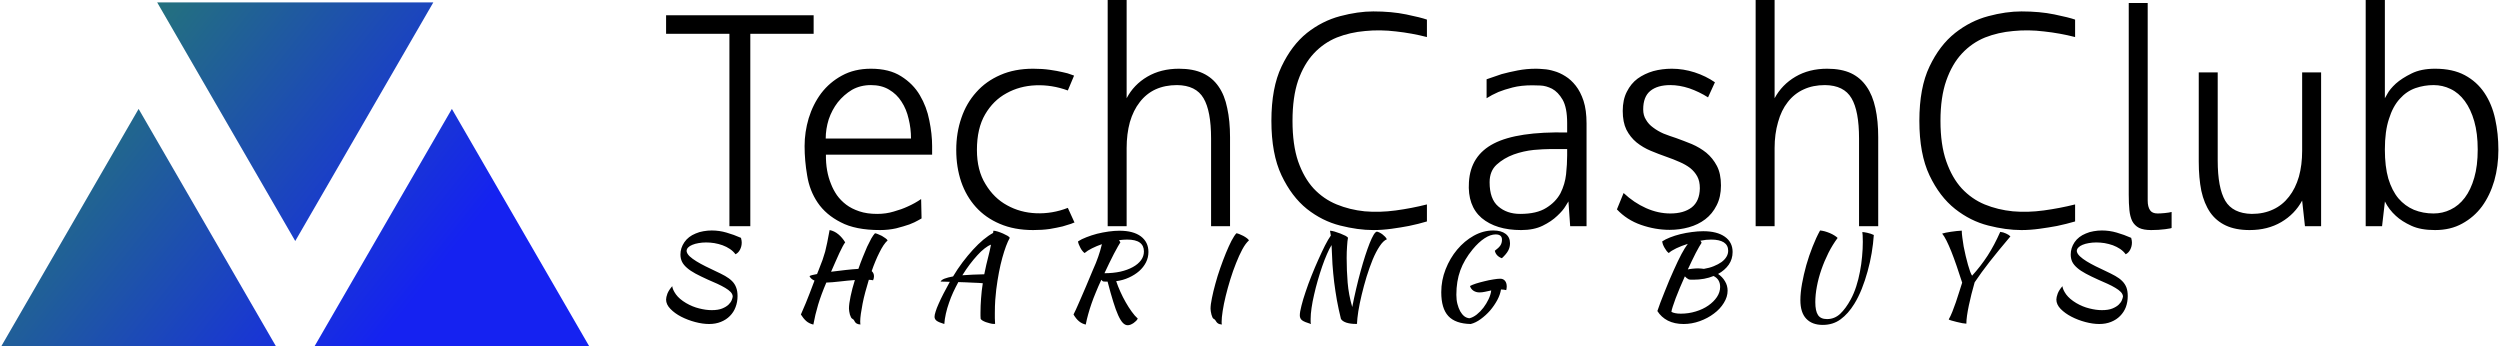
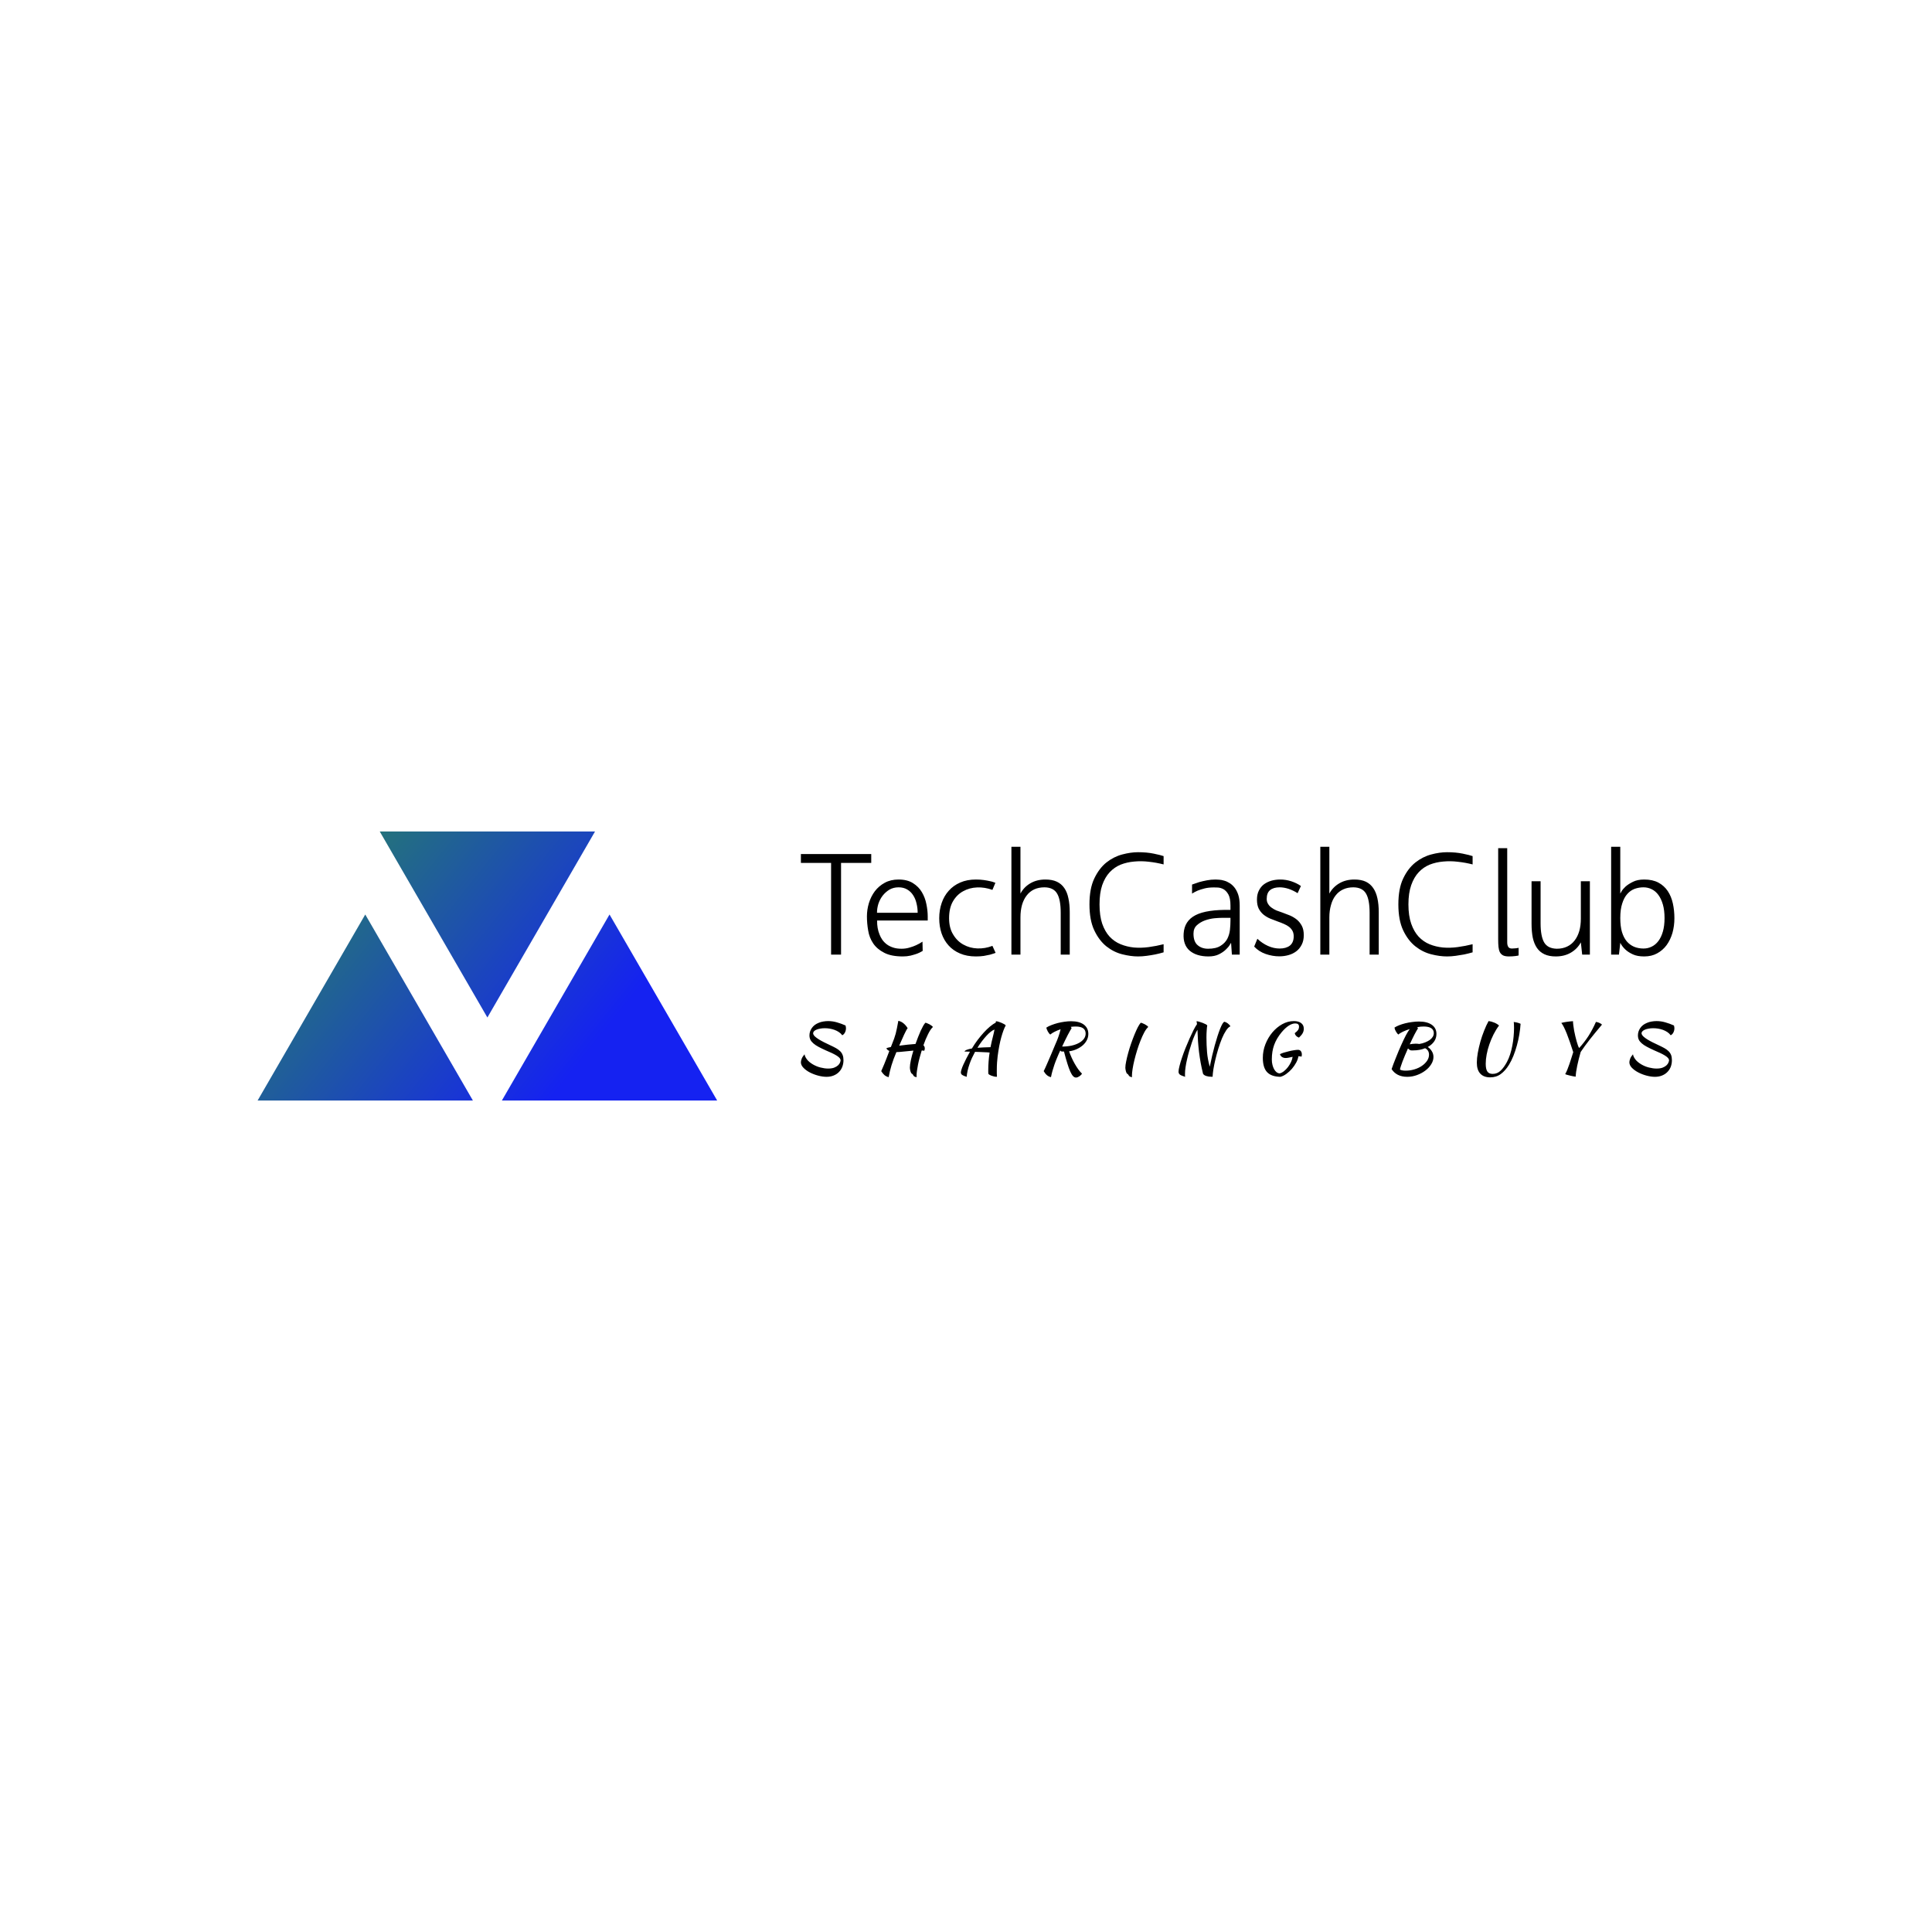
- <svg xmlns="http://www.w3.org/2000/svg" data-v-423bf9ae="" viewBox="0 0 652 90" class="iconLeftSlogan">
-   <g data-v-423bf9ae="" id="a5a2894b-6ed1-44c5-a8b3-524629549bd4" fill="#000000" transform="matrix(5.617977,0,0,5.617977,172.9283,0)">
+ <svg xmlns="http://www.w3.org/2000/svg" data-v-fde0c5aa="" viewBox="0 0 300 300" class="iconLeftSlogan">
+   <defs data-v-fde0c5aa="" />
+   <rect data-v-fde0c5aa="" fill="transparent" x="0" y="0" width="300px" height="300px" class="logo-background-square" />
+   <defs data-v-fde0c5aa="" />
+   <g data-v-fde0c5aa="" id="85ac3c2b-ef72-45de-b2d4-45ac573d6deb" fill="#000000" transform="matrix(1.594604,0,0,1.594604,124.1397,131.4848)">
    <path d="M6.99 0.71L6.99 0.71L6.99 1.57L4.05 1.57L4.05 10.50L3.08 10.50L3.08 1.57L0.14 1.57L0.14 0.71L6.99 0.71ZM12.49 7.18L7.56 7.18Q7.55 7.95 7.80 8.55L7.80 8.55Q7.90 8.81 8.07 9.06Q8.25 9.31 8.50 9.50Q8.75 9.69 9.11 9.81Q9.46 9.93 9.94 9.93L9.94 9.93Q10.35 9.93 10.71 9.82Q11.07 9.72 11.35 9.59L11.35 9.59Q11.69 9.44 11.98 9.24L11.98 9.24L12.00 10.14Q12.00 10.14 11.84 10.23Q11.69 10.32 11.43 10.42Q11.17 10.51 10.82 10.60Q10.46 10.68 10.07 10.68L10.07 10.68Q8.93 10.68 8.25 10.32Q7.56 9.97 7.18 9.41Q6.80 8.85 6.69 8.15Q6.57 7.46 6.57 6.78L6.57 6.78Q6.57 6.13 6.76 5.49Q6.96 4.84 7.34 4.33Q7.73 3.82 8.30 3.51Q8.88 3.19 9.65 3.19L9.65 3.19Q10.50 3.19 11.05 3.54Q11.61 3.89 11.92 4.42Q12.24 4.96 12.36 5.59Q12.49 6.22 12.49 6.78L12.49 6.78L12.49 7.18ZM7.55 6.43L11.51 6.43Q11.51 5.96 11.40 5.52Q11.30 5.07 11.07 4.72Q10.85 4.37 10.49 4.16Q10.14 3.95 9.65 3.95L9.65 3.95Q9.16 3.95 8.77 4.17Q8.39 4.40 8.11 4.75Q7.84 5.10 7.69 5.54Q7.55 5.99 7.55 6.43L7.55 6.43ZM17.18 10.68L17.18 10.68Q16.30 10.68 15.63 10.39Q14.97 10.11 14.52 9.61Q14.07 9.11 13.84 8.44Q13.61 7.76 13.61 6.96L13.61 6.96Q13.61 6.16 13.85 5.47Q14.08 4.79 14.54 4.28Q14.99 3.77 15.66 3.48Q16.32 3.19 17.18 3.19L17.18 3.19Q17.60 3.19 17.95 3.24Q18.30 3.29 18.55 3.35Q18.80 3.40 18.94 3.46Q19.08 3.51 19.08 3.51L19.08 3.51L18.79 4.20Q18.05 3.93 17.30 3.96Q16.55 3.99 15.94 4.33Q15.33 4.66 14.95 5.31Q14.57 5.96 14.57 6.96L14.57 6.96Q14.57 7.91 14.97 8.55Q15.36 9.20 15.97 9.53Q16.58 9.87 17.32 9.90Q18.07 9.93 18.79 9.65L18.79 9.65L19.10 10.33Q19.08 10.33 18.94 10.39Q18.80 10.44 18.55 10.51Q18.30 10.57 17.95 10.63Q17.60 10.68 17.18 10.68ZM23.95 3.19L23.95 3.19Q24.61 3.19 25.06 3.40Q25.51 3.61 25.79 4.02Q26.07 4.42 26.19 5.02Q26.32 5.61 26.32 6.37L26.32 6.37L26.32 10.50L25.44 10.50L25.44 6.43Q25.44 5.15 25.09 4.56Q24.74 3.96 23.86 3.95L23.86 3.95Q23.30 3.95 22.86 4.15Q22.43 4.35 22.13 4.74Q21.83 5.12 21.67 5.67Q21.52 6.22 21.52 6.87L21.52 6.87L21.52 10.50L20.64 10.50L20.64 0L21.52 0L21.52 4.56Q21.85 3.93 22.48 3.56Q23.11 3.19 23.95 3.19ZM32.97 0.53L32.97 0.53Q33.82 0.53 34.50 0.67Q35.18 0.81 35.46 0.91L35.46 0.91L35.46 1.72Q34.76 1.54 34.03 1.46Q33.29 1.37 32.59 1.44Q31.89 1.50 31.28 1.74Q30.67 1.99 30.21 2.48Q29.75 2.97 29.48 3.74Q29.22 4.51 29.22 5.61L29.22 5.61Q29.22 6.72 29.48 7.49Q29.75 8.26 30.20 8.75Q30.66 9.24 31.27 9.49Q31.88 9.74 32.57 9.81Q33.26 9.87 34.01 9.77Q34.75 9.67 35.46 9.49L35.46 9.49L35.46 10.28Q35.06 10.40 34.62 10.49L34.62 10.49Q34.26 10.56 33.82 10.62Q33.38 10.68 32.97 10.68L32.97 10.68Q32.26 10.68 31.43 10.47Q30.60 10.26 29.89 9.70Q29.18 9.13 28.71 8.14Q28.24 7.15 28.24 5.61L28.24 5.61Q28.24 4.07 28.71 3.09Q29.18 2.10 29.89 1.53Q30.60 0.97 31.43 0.75Q32.26 0.53 32.97 0.53ZM40.53 3.19L40.53 3.19Q40.66 3.19 40.88 3.21Q41.10 3.22 41.36 3.30Q41.62 3.37 41.89 3.54Q42.15 3.70 42.37 3.98Q42.59 4.26 42.73 4.68Q42.87 5.11 42.87 5.73L42.87 5.73L42.87 10.50L42.11 10.50L42.03 9.35Q42.03 9.35 41.90 9.56Q41.78 9.77 41.51 10.02Q41.24 10.28 40.83 10.48Q40.42 10.68 39.83 10.68L39.83 10.68Q38.67 10.68 38.00 10.12Q37.34 9.55 37.41 8.46L37.41 8.46Q37.48 7.22 38.57 6.66Q39.66 6.10 41.97 6.15L41.97 6.15L41.97 5.71Q41.97 5.00 41.76 4.63Q41.55 4.27 41.27 4.12Q40.99 3.98 40.73 3.97Q40.46 3.96 40.35 3.96L40.35 3.96Q39.83 3.96 39.44 4.06Q39.05 4.16 38.78 4.27L38.78 4.27Q38.46 4.41 38.23 4.56L38.23 4.56L38.23 3.68Q38.57 3.56 38.93 3.44L38.93 3.44Q39.26 3.35 39.67 3.27Q40.08 3.19 40.53 3.19ZM39.79 9.93L39.79 9.93Q40.56 9.93 41.00 9.65Q41.44 9.38 41.66 8.97Q41.87 8.55 41.92 8.09Q41.97 7.62 41.97 7.21L41.97 7.21L41.97 6.92L41.17 6.92Q40.89 6.92 40.42 6.96Q39.94 7.01 39.49 7.17Q39.03 7.34 38.70 7.64Q38.37 7.94 38.37 8.46L38.37 8.46Q38.37 9.24 38.77 9.58Q39.17 9.93 39.79 9.93ZM48.83 3.82L48.51 4.52Q48.10 4.26 47.64 4.10Q47.18 3.95 46.76 3.95L46.76 3.95Q46.16 3.95 45.83 4.22Q45.50 4.49 45.50 5.08L45.50 5.08Q45.50 5.36 45.63 5.56Q45.75 5.77 45.96 5.92Q46.17 6.08 46.44 6.20Q46.72 6.31 47.03 6.41L47.03 6.41Q47.39 6.54 47.76 6.69Q48.13 6.85 48.43 7.09Q48.73 7.34 48.92 7.70Q49.11 8.06 49.11 8.61L49.11 8.61Q49.11 9.14 48.91 9.53Q48.71 9.93 48.38 10.18Q48.05 10.43 47.62 10.55Q47.19 10.67 46.73 10.67L46.73 10.67Q46.06 10.67 45.40 10.44Q44.74 10.21 44.28 9.72L44.28 9.72L44.59 8.96Q45.07 9.41 45.63 9.66Q46.19 9.91 46.76 9.91L46.76 9.91Q47.38 9.91 47.75 9.63Q48.12 9.34 48.13 8.74L48.13 8.74Q48.13 8.41 48.01 8.19Q47.89 7.97 47.68 7.80Q47.47 7.64 47.19 7.52Q46.90 7.39 46.58 7.28L46.58 7.28Q46.21 7.15 45.85 7Q45.49 6.85 45.19 6.61Q44.90 6.37 44.72 6.02Q44.55 5.67 44.55 5.15L44.55 5.15Q44.55 4.63 44.74 4.26Q44.93 3.88 45.24 3.65Q45.56 3.42 45.97 3.30Q46.38 3.19 46.83 3.19L46.83 3.19Q47.36 3.19 47.89 3.36Q48.41 3.53 48.83 3.82L48.83 3.82ZM54.04 3.19L54.04 3.19Q54.70 3.19 55.15 3.40Q55.59 3.61 55.87 4.02Q56.15 4.42 56.28 5.02Q56.41 5.61 56.41 6.37L56.41 6.37L56.41 10.50L55.52 10.50L55.52 6.43Q55.52 5.15 55.17 4.56Q54.82 3.96 53.94 3.95L53.94 3.95Q53.38 3.95 52.95 4.15Q52.51 4.35 52.21 4.74Q51.91 5.12 51.76 5.67Q51.60 6.22 51.60 6.87L51.60 6.87L51.60 10.50L50.72 10.50L50.72 0L51.60 0L51.60 4.56Q51.94 3.93 52.57 3.56Q53.20 3.19 54.04 3.19ZM63.06 0.53L63.06 0.53Q63.91 0.53 64.59 0.67Q65.27 0.81 65.55 0.91L65.55 0.91L65.55 1.72Q64.85 1.54 64.11 1.46Q63.38 1.37 62.68 1.44Q61.98 1.50 61.37 1.74Q60.76 1.99 60.30 2.48Q59.84 2.97 59.57 3.74Q59.30 4.51 59.30 5.61L59.30 5.61Q59.30 6.72 59.57 7.49Q59.84 8.26 60.29 8.75Q60.75 9.24 61.35 9.49Q61.96 9.74 62.66 9.81Q63.35 9.87 64.09 9.77Q64.83 9.67 65.55 9.49L65.55 9.49L65.55 10.28Q65.14 10.40 64.71 10.49L64.71 10.49Q64.34 10.56 63.90 10.62Q63.46 10.68 63.06 10.68L63.06 10.68Q62.34 10.68 61.52 10.47Q60.69 10.26 59.98 9.70Q59.26 9.13 58.79 8.14Q58.32 7.15 58.32 5.61L58.32 5.61Q58.32 4.07 58.79 3.09Q59.26 2.10 59.98 1.53Q60.69 0.97 61.52 0.75Q62.34 0.53 63.06 0.53ZM70.03 9.84L70.03 10.58Q70.03 10.60 69.73 10.64Q69.43 10.68 69.08 10.68L69.08 10.68Q68.73 10.68 68.52 10.58Q68.31 10.47 68.20 10.26Q68.10 10.05 68.07 9.75Q68.04 9.45 68.04 9.04L68.04 9.04L68.04 0.14L68.92 0.14L68.92 9.31Q68.92 9.60 69.03 9.76Q69.13 9.91 69.38 9.91L69.38 9.91Q69.52 9.91 69.72 9.89Q69.92 9.87 70.03 9.84L70.03 9.84ZM73.65 10.68L73.65 10.68Q73.00 10.68 72.55 10.47Q72.10 10.26 71.82 9.86Q71.54 9.45 71.41 8.86Q71.29 8.26 71.29 7.50L71.29 7.50L71.29 3.36L72.17 3.36L72.17 7.45Q72.17 8.72 72.52 9.32Q72.87 9.91 73.75 9.93L73.75 9.93Q74.31 9.93 74.75 9.72Q75.18 9.52 75.48 9.13Q75.78 8.75 75.94 8.20Q76.09 7.66 76.09 7L76.09 7L76.09 3.36L76.97 3.36L76.97 10.50L76.22 10.50L76.09 9.31Q75.75 9.94 75.12 10.31Q74.49 10.68 73.65 10.68ZM82.26 3.19L82.26 3.19Q83.08 3.19 83.64 3.49Q84.20 3.79 84.55 4.31Q84.90 4.83 85.05 5.52Q85.20 6.20 85.20 6.96L85.20 6.96Q85.20 7.71 85.01 8.39Q84.81 9.07 84.44 9.58Q84.07 10.08 83.52 10.38Q82.98 10.68 82.26 10.68L82.26 10.68Q81.59 10.68 81.16 10.48Q80.72 10.28 80.44 10.02L80.44 10.02Q80.12 9.73 79.93 9.35L79.93 9.35L79.93 9.37L79.80 10.50L79.04 10.50L79.04 0L79.93 0L79.93 4.56Q79.93 4.56 80.05 4.35Q80.16 4.14 80.44 3.88Q80.72 3.63 81.17 3.41Q81.61 3.19 82.26 3.19ZM82.19 9.91L82.19 9.91Q82.61 9.91 82.98 9.73Q83.36 9.55 83.64 9.18Q83.92 8.81 84.08 8.25Q84.24 7.70 84.24 6.94L84.24 6.94Q84.24 6.19 84.08 5.63Q83.92 5.07 83.64 4.69Q83.36 4.31 82.98 4.13Q82.61 3.95 82.19 3.95L82.19 3.95Q81.76 3.95 81.35 4.09Q80.93 4.24 80.62 4.59Q80.30 4.94 80.12 5.52Q79.93 6.09 79.93 6.94L79.93 6.94Q79.93 7.73 80.09 8.29Q80.26 8.85 80.56 9.21Q80.86 9.56 81.28 9.74Q81.70 9.91 82.19 9.91Z" />
  </g>
-   <defs data-v-423bf9ae="">
-     <linearGradient data-v-423bf9ae="" gradientTransform="rotate(25)" id="d514ca63-4edb-411f-8916-03c52a725308" x1="0%" y1="0%" x2="100%" y2="0%">
-       <stop data-v-423bf9ae="" offset="0%" style="stop-color: rgb(40, 139, 88); stop-opacity: 1;" />
-       <stop data-v-423bf9ae="" offset="100%" style="stop-color: rgb(21, 34, 241); stop-opacity: 1;" />
+   <defs data-v-fde0c5aa="">
+     <linearGradient data-v-fde0c5aa="" gradientTransform="rotate(25)" id="c6c3e096-8fb2-4e66-b161-315384be439b" x1="0%" y1="0%" x2="100%" y2="0%">
+       <stop data-v-fde0c5aa="" offset="0%" stop-color="#288B58" stop-opacity="1" />
+       <stop data-v-fde0c5aa="" offset="100%" stop-color="#1522F1" stop-opacity="1" />
    </linearGradient>
  </defs>
-   <g data-v-423bf9ae="" id="fb3f28f0-ad82-49e8-8592-a492e3656e51" transform="matrix(4.803587,0,0,4.803587,0.1426134,-31.22539)" stroke="none" fill="url(#d514ca63-4edb-411f-8916-03c52a725308)">
+   <g data-v-fde0c5aa="" id="a0446555-75b6-42a1-a416-e01c2fa13289" stroke="none" fill="url(#c6c3e096-8fb2-4e66-b161-315384be439b)" transform="matrix(2.230093,0,0,2.230093,40,114.3185)">
    <path d="M16 19.586l7.496-12.954H8.504zM7.496 12.414L0 25.368h14.992zM24.504 12.414l-7.496 12.954H32z" />
  </g>
-   <g data-v-423bf9ae="" id="4924f9a4-479b-4523-bd9f-e00d6a54d720" fill="#000000" transform="matrix(2.139774,0,0,2.139774,170.6977,49.75048)">
+   <defs data-v-fde0c5aa="" />
+   <g data-v-fde0c5aa="" id="84403569-e792-410e-bd73-693d19ebc050" fill="#000000" transform="matrix(0.7591907,0,0,0.7591907,123.2925,154.8787)">
    <path d="M10.54 5.74L10.54 5.74Q10.58 5.98 10.61 6.07Q10.63 6.16 10.63 6.31L10.63 6.31Q10.63 6.78 10.42 7.18Q10.22 7.57 9.87 7.74L9.87 7.74Q9.59 7.36 9.18 7.09Q8.78 6.82 8.29 6.64Q7.81 6.47 7.29 6.38Q6.78 6.30 6.29 6.30L6.29 6.30Q5.80 6.30 5.37 6.38Q4.94 6.45 4.61 6.59Q4.28 6.72 4.09 6.92Q3.91 7.11 3.91 7.36L3.91 7.36Q3.95 7.67 4.28 7.99Q4.62 8.30 5.11 8.60Q5.60 8.90 6.20 9.20Q6.79 9.49 7.36 9.76L7.36 9.76Q8.08 10.09 8.60 10.38Q9.11 10.67 9.45 11.01Q9.79 11.35 9.95 11.79Q10.12 12.22 10.12 12.84L10.12 12.84Q10.12 13.55 9.88 14.18Q9.65 14.80 9.19 15.26Q8.74 15.72 8.09 15.98Q7.45 16.24 6.65 16.24L6.65 16.24Q5.87 16.24 4.96 16.00Q4.05 15.76 3.25 15.35Q2.46 14.94 1.94 14.40Q1.41 13.86 1.41 13.26L1.41 13.26Q1.41 12.98 1.57 12.54Q1.74 12.11 2.16 11.63L2.16 11.63Q2.20 12.05 2.61 12.63Q3.02 13.20 3.85 13.69L3.85 13.69Q4.62 14.14 5.44 14.34Q6.26 14.55 6.97 14.55L6.97 14.55Q7.76 14.55 8.25 14.35Q8.74 14.15 9.02 13.88Q9.30 13.61 9.41 13.33Q9.52 13.05 9.53 12.88L9.53 12.88Q9.52 12.60 9.28 12.34Q9.03 12.08 8.62 11.84Q8.20 11.59 7.66 11.34Q7.11 11.09 6.52 10.84L6.52 10.84Q5.64 10.44 5.00 10.10Q4.37 9.76 3.96 9.40Q3.54 9.04 3.35 8.65Q3.16 8.26 3.16 7.76L3.16 7.76Q3.16 6.97 3.64 6.27Q4.12 5.57 5.01 5.21L5.01 5.21Q5.46 5.01 5.97 4.93Q6.48 4.84 6.97 4.84L6.97 4.84Q7.90 4.84 8.78 5.10Q9.66 5.35 10.54 5.74ZM23.70 14.36L23.70 14.36Q23.70 13.78 23.90 12.85Q24.09 11.93 24.42 10.88L24.42 10.88Q23.49 10.95 22.56 11.06Q21.63 11.17 20.94 11.19L20.94 11.19Q20.31 12.66 19.94 13.89Q19.57 15.13 19.36 16.31L19.36 16.31Q18.83 16.18 18.48 15.87Q18.13 15.55 17.84 15.08L17.84 15.08Q17.95 14.85 18.09 14.50Q18.24 14.15 18.45 13.66Q18.65 13.16 18.91 12.50Q19.17 11.83 19.50 10.95L19.50 10.95Q19.04 10.75 18.89 10.40L18.89 10.40Q18.96 10.35 19.20 10.28Q19.45 10.22 19.81 10.15L19.81 10.15L19.99 9.70Q20.29 8.95 20.48 8.43Q20.66 7.91 20.80 7.41Q20.93 6.92 21.05 6.31Q21.17 5.71 21.34 4.79L21.34 4.79Q21.92 4.90 22.41 5.31Q22.89 5.71 23.24 6.29L23.24 6.29Q23.11 6.45 22.93 6.79Q22.75 7.13 22.53 7.59Q22.32 8.06 22.06 8.64Q21.81 9.23 21.52 9.87L21.52 9.87Q22.39 9.76 23.27 9.66Q24.16 9.56 24.85 9.52L24.85 9.52Q25.10 8.79 25.38 8.10Q25.65 7.41 25.91 6.83Q26.18 6.26 26.42 5.82Q26.67 5.39 26.87 5.18L26.87 5.18Q27.01 5.19 27.24 5.29Q27.47 5.38 27.71 5.50Q27.94 5.63 28.14 5.78Q28.34 5.92 28.41 6.05L28.41 6.05Q28.15 6.29 27.90 6.66Q27.65 7.04 27.41 7.53Q27.16 8.02 26.92 8.60Q26.68 9.17 26.47 9.79L26.47 9.79Q26.75 10.04 26.75 10.42L26.75 10.42Q26.75 10.68 26.64 10.91L26.64 10.91Q26.52 10.88 26.39 10.87Q26.26 10.86 26.12 10.85L26.12 10.85Q25.89 11.61 25.69 12.35Q25.49 13.09 25.36 13.76Q25.23 14.43 25.15 14.99Q25.07 15.55 25.07 15.93L25.07 15.93Q25.07 16.07 25.08 16.16Q25.09 16.24 25.10 16.30L25.10 16.30Q24.79 16.28 24.65 16.19Q24.51 16.10 24.44 16.00Q24.37 15.89 24.32 15.79Q24.26 15.68 24.14 15.62L24.14 15.62Q24.04 15.58 23.95 15.43Q23.87 15.27 23.81 15.08Q23.76 14.88 23.73 14.69Q23.70 14.49 23.70 14.36ZM35.32 16.24L35.32 16.24Q34.65 16.04 34.39 15.85Q34.13 15.65 34.13 15.36L34.13 15.36Q34.13 15.13 34.26 14.73Q34.38 14.32 34.63 13.77Q34.87 13.22 35.22 12.54Q35.56 11.87 35.99 11.10L35.99 11.10Q35.63 11.09 35.34 11.08Q35.06 11.07 34.87 11.07L34.87 11.07Q34.96 10.86 35.35 10.71Q35.74 10.56 36.39 10.44L36.39 10.44Q36.93 9.53 37.55 8.71Q38.18 7.88 38.81 7.19Q39.44 6.50 40.07 5.97Q40.70 5.45 41.27 5.14L41.27 5.14Q41.29 5.04 41.29 4.97Q41.30 4.90 41.30 4.87L41.30 4.87Q41.50 4.87 41.83 4.97Q42.15 5.07 42.47 5.21Q42.78 5.35 43.03 5.49Q43.27 5.64 43.30 5.74L43.30 5.74Q42.84 6.55 42.39 8.17Q41.94 9.79 41.65 12.04L41.65 12.04Q41.58 12.60 41.53 13.31Q41.48 14.03 41.48 14.91L41.48 14.91Q41.48 15.22 41.48 15.54Q41.48 15.86 41.51 16.21L41.51 16.21Q41.48 16.23 41.45 16.23Q41.43 16.23 41.34 16.23L41.34 16.23Q41.15 16.23 40.89 16.16Q40.63 16.10 40.38 16.01Q40.14 15.92 39.96 15.81Q39.79 15.69 39.75 15.61L39.75 15.61Q39.73 15.43 39.73 15.25Q39.73 15.08 39.73 14.88L39.73 14.88Q39.73 14.01 39.80 13.12Q39.86 12.22 40.01 11.27L40.01 11.27Q39.82 11.26 39.49 11.23Q39.17 11.21 38.77 11.20Q38.37 11.19 37.92 11.16Q37.46 11.14 37.03 11.13L37.03 11.13Q36.69 11.76 36.40 12.38Q36.11 13.01 35.90 13.64L35.90 13.64Q35.66 14.31 35.51 14.98Q35.36 15.65 35.32 16.24ZM40.73 7.83L40.73 7.83Q40.78 7.63 40.86 7.29Q40.94 6.94 41.01 6.57L41.01 6.57Q40.66 6.69 40.23 7.03Q39.80 7.36 39.35 7.86Q38.89 8.36 38.42 8.98Q37.95 9.60 37.52 10.30L37.52 10.30Q38.70 10.21 40.19 10.18L40.19 10.18Q40.31 9.59 40.44 9.01Q40.57 8.43 40.73 7.83ZM60.20 7.46L60.20 7.46Q60.20 8.13 59.90 8.73Q59.60 9.32 59.07 9.79Q58.53 10.26 57.82 10.58Q57.11 10.91 56.27 11.02L56.27 11.02Q56.48 11.65 56.78 12.31Q57.08 12.98 57.43 13.59Q57.78 14.21 58.16 14.73Q58.53 15.25 58.90 15.58L58.90 15.58Q58.83 15.72 58.70 15.86Q58.56 16.00 58.39 16.12Q58.21 16.24 58.02 16.32Q57.83 16.39 57.67 16.39L57.67 16.39Q57.36 16.39 57.08 16.10Q56.80 15.81 56.51 15.17Q56.22 14.53 55.91 13.52Q55.59 12.50 55.22 11.07L55.22 11.07Q55.06 11.07 54.91 11.07Q54.75 11.07 54.67 11.05L54.67 11.05Q54.57 10.99 54.46 10.85L54.46 10.85Q54.08 11.66 53.79 12.38Q53.49 13.09 53.26 13.76Q53.03 14.42 52.86 15.04Q52.68 15.67 52.56 16.31L52.56 16.31Q52.08 16.20 51.73 15.90Q51.38 15.61 51.07 15.08L51.07 15.08Q51.13 14.95 51.19 14.83Q51.25 14.71 51.35 14.50Q51.45 14.28 51.60 13.94Q51.74 13.61 51.99 13.05Q52.23 12.49 52.58 11.68Q52.92 10.86 53.41 9.70L53.41 9.70Q53.63 9.18 53.80 8.79Q53.96 8.40 54.08 8.04Q54.21 7.69 54.31 7.33Q54.42 6.97 54.53 6.51L54.53 6.51Q53.89 6.73 53.33 7.01Q52.78 7.28 52.42 7.59L52.42 7.59Q52.29 7.50 52.16 7.34Q52.02 7.17 51.91 6.96Q51.80 6.76 51.72 6.55Q51.63 6.34 51.62 6.17L51.62 6.17Q52.04 5.89 52.65 5.66Q53.26 5.42 53.94 5.24Q54.63 5.07 55.34 4.97Q56.06 4.87 56.67 4.87L56.67 4.87Q58.35 4.87 59.28 5.56Q60.20 6.26 60.20 7.46ZM56.62 6.02L56.78 6.29Q56.69 6.41 56.48 6.79Q56.27 7.17 55.99 7.69Q55.72 8.22 55.42 8.83Q55.12 9.45 54.84 10.05L54.84 10.05Q55.89 10.05 56.77 9.86Q57.65 9.66 58.30 9.30Q58.94 8.95 59.30 8.46Q59.65 7.98 59.65 7.39L59.65 7.39Q59.65 6.69 59.15 6.32Q58.65 5.95 57.60 5.95L57.60 5.95Q57.36 5.95 57.12 5.97Q56.88 5.99 56.62 6.02L56.62 6.02ZM67.77 14.38L67.77 14.38Q67.77 13.87 67.94 13.07Q68.10 12.26 68.36 11.33Q68.61 10.40 68.95 9.43Q69.29 8.46 69.64 7.60Q69.99 6.75 70.32 6.10Q70.66 5.46 70.92 5.18L70.92 5.18Q71.06 5.19 71.30 5.29Q71.53 5.38 71.76 5.50Q72.00 5.63 72.20 5.78Q72.39 5.92 72.45 6.05L72.45 6.05Q72.04 6.41 71.64 7.15Q71.25 7.88 70.88 8.82Q70.50 9.76 70.18 10.80Q69.86 11.84 69.62 12.82Q69.38 13.80 69.25 14.64Q69.12 15.48 69.12 16.00L69.12 16.00Q69.12 16.24 69.16 16.30L69.16 16.30Q68.85 16.28 68.71 16.19Q68.57 16.10 68.50 16.00Q68.42 15.89 68.36 15.79Q68.29 15.68 68.17 15.62L68.17 15.62Q68.07 15.58 68.00 15.43Q67.93 15.27 67.88 15.09Q67.83 14.90 67.80 14.70Q67.77 14.50 67.77 14.38ZM80.01 16.24L80.01 16.24Q79.21 16.00 78.93 15.79Q78.65 15.57 78.65 15.19L78.65 15.19Q78.65 14.77 78.85 14.01Q79.04 13.24 79.36 12.31Q79.67 11.37 80.08 10.35Q80.49 9.32 80.91 8.39Q81.33 7.45 81.72 6.67Q82.12 5.89 82.43 5.46L82.43 5.46L82.33 4.87Q82.53 4.87 82.88 4.97Q83.23 5.07 83.59 5.21Q83.94 5.35 84.22 5.49Q84.49 5.64 84.52 5.74L84.52 5.74Q84.45 6.08 84.41 6.76Q84.36 7.43 84.36 8.20L84.36 8.20Q84.36 9.73 84.48 11.19Q84.60 12.66 85.04 14.17L85.04 14.17Q85.26 13.05 85.52 11.94Q85.78 10.82 86.06 9.81Q86.34 8.79 86.62 7.92Q86.90 7.06 87.16 6.40Q87.42 5.75 87.64 5.38Q87.86 5.01 88.05 4.98L88.05 4.98Q88.20 5.01 88.38 5.10Q88.56 5.19 88.73 5.32Q88.90 5.45 89.04 5.60Q89.18 5.75 89.26 5.91L89.26 5.91Q88.82 6.09 88.38 6.76Q87.93 7.43 87.53 8.39Q87.14 9.35 86.79 10.47Q86.45 11.59 86.19 12.68Q85.93 13.76 85.78 14.69Q85.64 15.61 85.62 16.17L85.62 16.17Q85.62 16.20 85.64 16.21L85.64 16.21Q85.60 16.23 85.55 16.23Q85.50 16.23 85.46 16.23L85.46 16.23Q84.81 16.23 84.31 16.07Q83.82 15.90 83.66 15.61L83.66 15.61Q83.37 14.43 83.17 13.34Q82.98 12.25 82.84 11.16Q82.71 10.07 82.63 8.95Q82.56 7.84 82.52 6.62L82.52 6.62Q82.25 7.04 81.96 7.72Q81.66 8.40 81.38 9.21Q81.10 10.02 80.84 10.92Q80.58 11.82 80.39 12.67Q80.19 13.52 80.08 14.29Q79.97 15.05 79.97 15.61L79.97 15.61Q79.97 15.90 79.97 16.03Q79.98 16.16 80.01 16.24ZM103.08 10.72L103.08 10.72Q103.45 10.72 103.66 10.98Q103.87 11.23 103.87 11.68L103.87 11.68Q103.87 11.79 103.85 11.91Q103.84 12.03 103.81 12.11L103.81 12.11Q103.52 12.04 103.17 12.03L103.17 12.03Q103.08 12.64 102.72 13.32Q102.35 14 101.84 14.60Q101.32 15.19 100.70 15.64Q100.09 16.09 99.48 16.24L99.48 16.24Q97.61 16.20 96.75 15.27Q95.89 14.34 95.89 12.36L95.89 12.36Q95.89 10.92 96.42 9.57Q96.95 8.22 97.83 7.17Q98.71 6.12 99.85 5.48Q101.00 4.84 102.23 4.84L102.23 4.84Q103.19 4.84 103.73 5.25Q104.27 5.66 104.27 6.40L104.27 6.40Q104.27 6.89 104.04 7.31Q103.81 7.73 103.28 8.22L103.28 8.22Q102.96 8.12 102.72 7.88Q102.48 7.63 102.42 7.31L102.42 7.31Q102.90 6.96 103.10 6.66Q103.29 6.37 103.29 5.96L103.29 5.96Q103.29 5.32 102.52 5.32L102.52 5.32Q101.89 5.32 101.17 5.79Q100.45 6.26 99.72 7.14L99.72 7.14Q98.69 8.39 98.21 9.71Q97.73 11.03 97.73 12.68L97.73 12.68Q97.73 13.30 97.86 13.80Q97.99 14.31 98.20 14.69Q98.41 15.06 98.69 15.29Q98.98 15.51 99.32 15.54L99.32 15.54Q99.76 15.44 100.21 15.09Q100.66 14.73 101.03 14.25Q101.40 13.76 101.66 13.21Q101.92 12.66 101.98 12.15L101.98 12.15Q101.58 12.24 101.23 12.31Q100.87 12.39 100.55 12.39L100.55 12.39Q100.13 12.39 99.81 12.18Q99.50 11.97 99.39 11.61L99.39 11.61Q99.64 11.47 100.12 11.31Q100.60 11.16 101.15 11.03Q101.70 10.89 102.22 10.81Q102.75 10.72 103.08 10.72ZM131.40 7.46L131.40 7.46Q131.40 8.33 130.93 9.01Q130.45 9.69 129.63 10.14L129.63 10.14Q130.16 10.50 130.47 11.03Q130.79 11.55 130.79 12.18L130.79 12.18Q130.79 12.94 130.33 13.67Q129.88 14.41 129.12 14.97Q128.37 15.54 127.40 15.89Q126.43 16.24 125.43 16.24L125.43 16.24Q124.33 16.24 123.51 15.83Q122.70 15.41 122.23 14.66L122.23 14.66Q122.37 14.24 122.60 13.62Q122.84 12.99 123.12 12.30Q123.40 11.61 123.68 10.92Q123.97 10.23 124.22 9.69L124.22 9.69Q124.75 8.50 125.17 7.71Q125.59 6.93 125.94 6.47L125.94 6.47Q125.17 6.71 124.54 7.01Q123.91 7.31 123.62 7.59L123.62 7.59Q123.49 7.50 123.36 7.34Q123.23 7.17 123.11 6.96Q122.99 6.76 122.91 6.55Q122.84 6.34 122.82 6.17L122.82 6.17Q123.19 5.92 123.77 5.69Q124.35 5.46 125.03 5.29Q125.72 5.12 126.44 5.03Q127.16 4.93 127.82 4.93L127.82 4.93Q129.50 4.93 130.45 5.60Q131.40 6.27 131.40 7.46ZM126.07 10.81L126.07 10.81Q125.80 10.68 125.58 10.43L125.58 10.43Q125.26 11.14 124.97 11.83Q124.68 12.52 124.46 13.10Q124.24 13.69 124.10 14.13Q123.96 14.56 123.94 14.76L123.94 14.76Q124.14 14.87 124.41 14.92Q124.68 14.98 125.09 14.98L125.09 14.98Q126.04 14.98 126.91 14.71Q127.78 14.45 128.44 13.99Q129.09 13.54 129.49 12.95Q129.88 12.36 129.88 11.72L129.88 11.72Q129.88 10.79 129.08 10.39L129.08 10.39Q127.99 10.84 126.62 10.84L126.62 10.84Q126.42 10.84 126.31 10.84Q126.21 10.84 126.07 10.81ZM128.79 5.95L128.79 5.95Q128.49 5.95 128.16 5.98Q127.83 6.02 127.47 6.09L127.47 6.09Q127.53 6.15 127.56 6.21Q127.60 6.27 127.62 6.34L127.62 6.34Q127.50 6.51 127.32 6.83Q127.13 7.15 126.91 7.58Q126.69 8.01 126.44 8.53Q126.20 9.04 125.94 9.59L125.94 9.59Q126.18 9.53 126.52 9.50Q126.87 9.46 127.20 9.46L127.20 9.46Q127.39 9.46 127.56 9.48Q127.74 9.49 127.90 9.52L127.90 9.52Q128.58 9.41 129.11 9.19Q129.65 8.97 130.05 8.69Q130.44 8.40 130.65 8.05Q130.86 7.70 130.86 7.31L130.86 7.31Q130.86 6.64 130.33 6.29Q129.79 5.95 128.79 5.95ZM144.20 5.75L144.20 5.75Q143.58 6.58 143.08 7.57Q142.58 8.57 142.22 9.61Q141.86 10.65 141.67 11.67Q141.48 12.68 141.48 13.57L141.48 13.57Q141.48 14.66 141.81 15.15Q142.13 15.64 142.91 15.64L142.91 15.64Q143.82 15.64 144.51 15.00Q145.19 14.36 145.80 13.24L145.80 13.24Q146.19 12.52 146.47 11.65Q146.75 10.78 146.92 9.86Q147.10 8.95 147.18 8.02Q147.27 7.08 147.27 6.23L147.27 6.23Q147.27 5.68 147.25 5.43Q147.24 5.18 147.21 5.03L147.21 5.03Q147.25 5.03 147.42 5.05Q147.59 5.08 147.80 5.12Q148.02 5.17 148.24 5.24Q148.46 5.31 148.61 5.39L148.61 5.39Q148.54 6.45 148.35 7.59Q148.16 8.72 147.85 9.83Q147.55 10.93 147.14 11.96Q146.73 12.98 146.23 13.79L146.23 13.79Q145.49 14.99 144.56 15.67Q143.64 16.35 142.38 16.35L142.38 16.35Q141.09 16.35 140.38 15.60Q139.66 14.85 139.66 13.33L139.66 13.33Q139.66 12.45 139.86 11.33Q140.06 10.22 140.38 9.07Q140.71 7.91 141.15 6.81Q141.58 5.71 142.06 4.84L142.06 4.84Q142.30 4.86 142.62 4.94Q142.94 5.03 143.25 5.16Q143.56 5.29 143.81 5.45Q144.07 5.61 144.20 5.75ZM160.59 10.35L160.59 10.35Q161.64 9.20 162.48 7.91Q163.31 6.62 164.02 5.01L164.02 5.01Q164.39 5.05 164.72 5.21Q165.06 5.36 165.26 5.56L165.26 5.56Q164.49 6.48 163.86 7.24Q163.24 7.99 162.72 8.66Q162.20 9.32 161.76 9.93Q161.32 10.54 160.90 11.16L160.90 11.16Q160.69 11.87 160.51 12.60Q160.33 13.33 160.19 13.99Q160.05 14.66 159.97 15.22Q159.89 15.79 159.89 16.20L159.89 16.20Q159.74 16.20 159.40 16.14Q159.07 16.07 158.72 15.99Q158.37 15.90 158.08 15.82Q157.79 15.74 157.74 15.68L157.74 15.68Q157.96 15.30 158.18 14.75Q158.40 14.20 158.61 13.59Q158.82 12.98 159.01 12.36Q159.21 11.73 159.38 11.20L159.38 11.20Q159.03 10.11 158.70 9.15Q158.37 8.19 158.06 7.41Q157.75 6.64 157.47 6.08Q157.19 5.52 156.94 5.22L156.94 5.22Q157.08 5.17 157.37 5.11Q157.65 5.05 158.00 5.00Q158.34 4.94 158.70 4.91Q159.05 4.87 159.33 4.86L159.33 4.86Q159.33 5.21 159.40 5.71Q159.46 6.22 159.56 6.79Q159.67 7.36 159.81 7.95Q159.95 8.54 160.09 9.03Q160.23 9.52 160.36 9.88Q160.50 10.23 160.59 10.35ZM179.98 5.74L179.98 5.74Q180.03 5.98 180.05 6.07Q180.07 6.16 180.07 6.31L180.07 6.31Q180.07 6.78 179.86 7.18Q179.66 7.57 179.31 7.74L179.31 7.74Q179.03 7.36 178.63 7.09Q178.22 6.82 177.74 6.64Q177.25 6.47 176.74 6.38Q176.22 6.30 175.73 6.30L175.73 6.30Q175.24 6.30 174.81 6.38Q174.38 6.45 174.05 6.59Q173.73 6.72 173.54 6.92Q173.35 7.11 173.35 7.36L173.35 7.36Q173.39 7.67 173.73 7.99Q174.06 8.30 174.55 8.60Q175.04 8.90 175.64 9.20Q176.23 9.49 176.81 9.76L176.81 9.76Q177.52 10.09 178.04 10.38Q178.56 10.67 178.89 11.01Q179.23 11.35 179.40 11.79Q179.56 12.22 179.56 12.84L179.56 12.84Q179.56 13.55 179.33 14.18Q179.09 14.80 178.63 15.26Q178.18 15.72 177.53 15.98Q176.89 16.24 176.09 16.24L176.09 16.24Q175.31 16.24 174.40 16.00Q173.49 15.76 172.70 15.35Q171.91 14.94 171.38 14.40Q170.86 13.86 170.86 13.26L170.86 13.26Q170.86 12.98 171.02 12.54Q171.18 12.11 171.60 11.63L171.60 11.63Q171.64 12.05 172.05 12.63Q172.47 13.20 173.29 13.69L173.29 13.69Q174.06 14.14 174.88 14.34Q175.70 14.55 176.41 14.55L176.41 14.55Q177.20 14.55 177.69 14.35Q178.18 14.15 178.46 13.88Q178.74 13.61 178.85 13.33Q178.96 13.05 178.98 12.88L178.98 12.88Q178.96 12.60 178.72 12.34Q178.47 12.08 178.06 11.84Q177.65 11.59 177.10 11.34Q176.55 11.09 175.97 10.84L175.97 10.84Q175.08 10.44 174.45 10.10Q173.81 9.76 173.40 9.40Q172.98 9.04 172.79 8.65Q172.61 8.26 172.61 7.76L172.61 7.76Q172.61 6.97 173.08 6.27Q173.56 5.57 174.45 5.21L174.45 5.21Q174.90 5.01 175.41 4.93Q175.92 4.84 176.41 4.84L176.41 4.84Q177.34 4.84 178.22 5.10Q179.10 5.35 179.98 5.74Z" />
  </g>
</svg>
